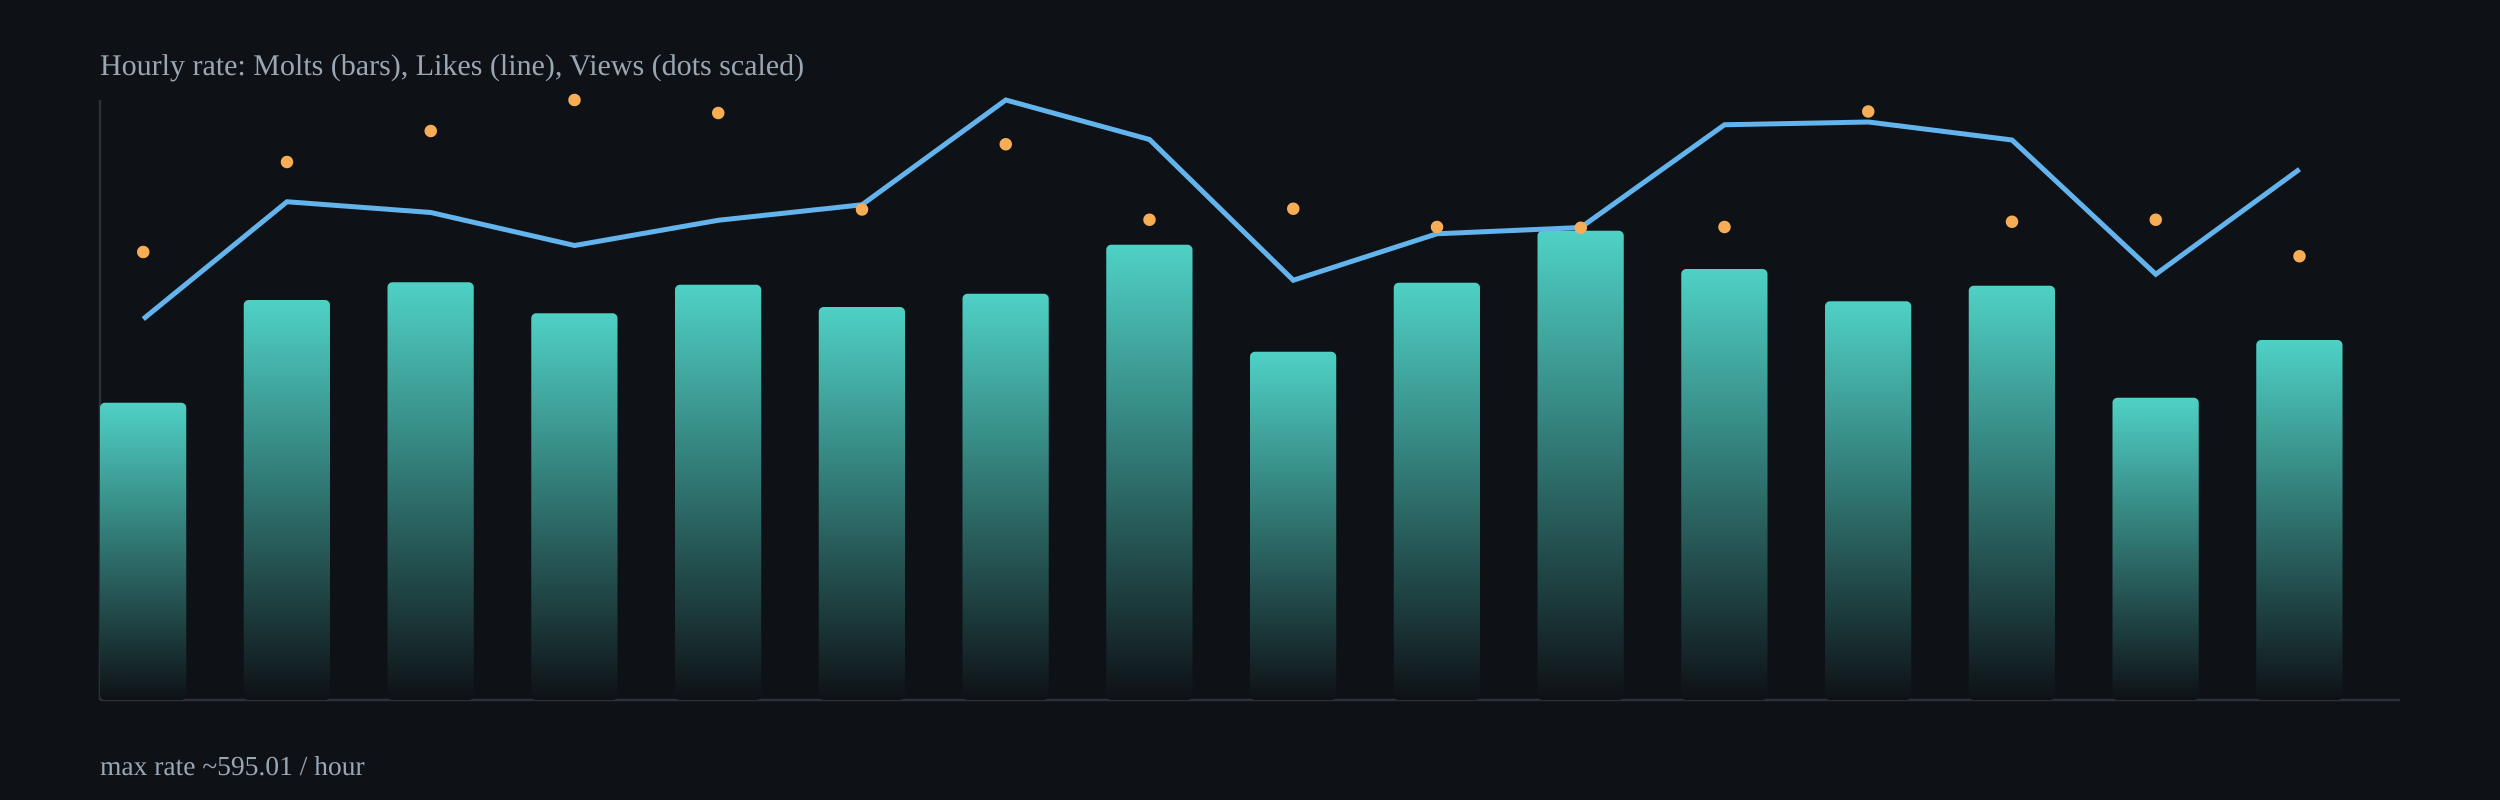
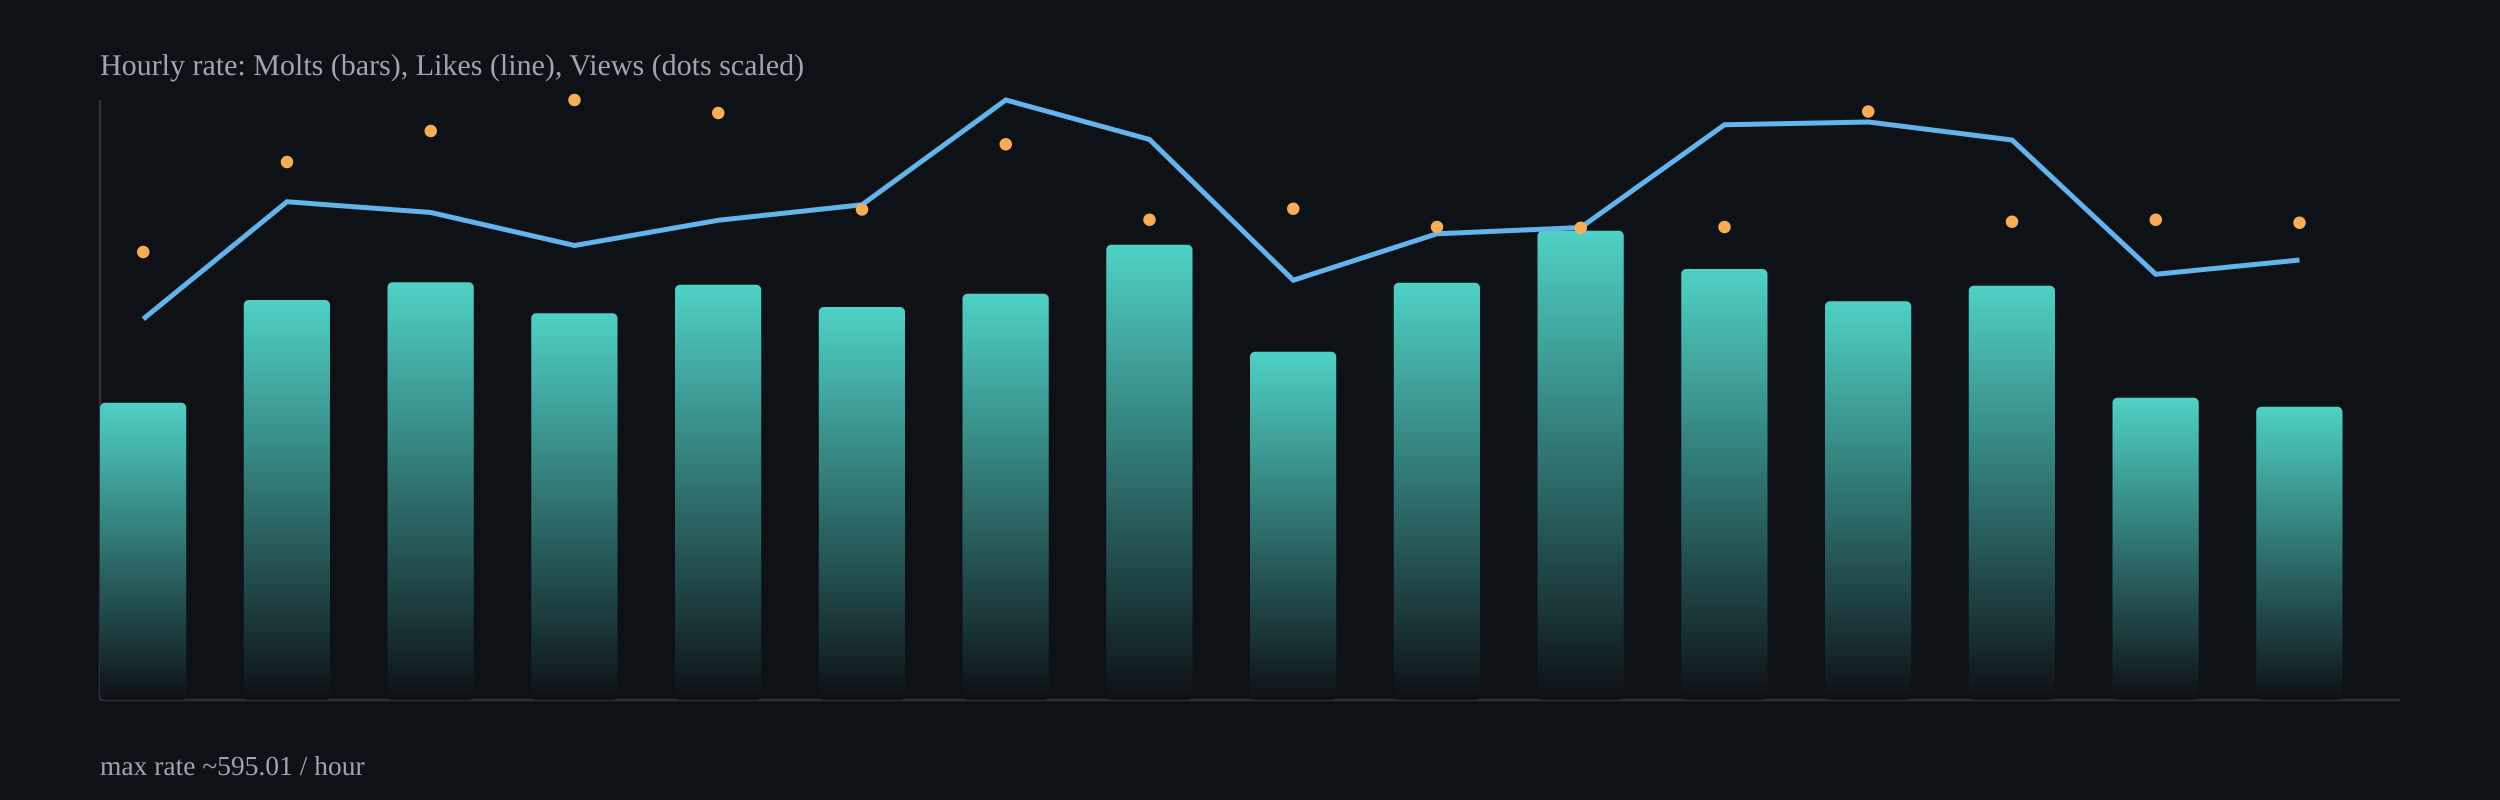
<svg xmlns="http://www.w3.org/2000/svg" width="1000" height="320" viewBox="0 0 1000 320">
  <defs>
    <linearGradient id="barGrad" x1="0" x2="0" y1="0" y2="1">
      <stop offset="0%" stop-color="#4fd1c5" />
      <stop offset="100%" stop-color="#0e1116" />
    </linearGradient>
  </defs>
  <rect x="0" y="0" width="1000" height="320" fill="#0e1116" />
  <g stroke="#2b313b" stroke-width="1">
    <line x1="40" y1="280" x2="960" y2="280" />
    <line x1="40" y1="40" x2="40" y2="280" />
  </g>
  <rect x="40.0" y="161.1" width="34.5" height="118.9" rx="2" fill="url(#barGrad)" />
  <rect x="97.5" y="120.0" width="34.5" height="160.0" rx="2" fill="url(#barGrad)" />
  <rect x="155.0" y="112.9" width="34.5" height="167.1" rx="2" fill="url(#barGrad)" />
  <rect x="212.5" y="125.3" width="34.5" height="154.7" rx="2" fill="url(#barGrad)" />
  <rect x="270.0" y="113.9" width="34.5" height="166.1" rx="2" fill="url(#barGrad)" />
  <rect x="327.5" y="122.8" width="34.5" height="157.2" rx="2" fill="url(#barGrad)" />
  <rect x="385.0" y="117.5" width="34.5" height="162.5" rx="2" fill="url(#barGrad)" />
  <rect x="442.5" y="97.9" width="34.5" height="182.1" rx="2" fill="url(#barGrad)" />
  <rect x="500.0" y="140.7" width="34.5" height="139.3" rx="2" fill="url(#barGrad)" />
  <rect x="557.5" y="113.1" width="34.5" height="166.9" rx="2" fill="url(#barGrad)" />
  <rect x="615.0" y="92.3" width="34.5" height="187.7" rx="2" fill="url(#barGrad)" />
  <rect x="672.5" y="107.6" width="34.5" height="172.4" rx="2" fill="url(#barGrad)" />
  <rect x="730.0" y="120.5" width="34.5" height="159.5" rx="2" fill="url(#barGrad)" />
  <rect x="787.5" y="114.3" width="34.5" height="165.7" rx="2" fill="url(#barGrad)" />
  <rect x="845.0" y="159.1" width="34.5" height="120.9" rx="2" fill="url(#barGrad)" />
-   <rect x="902.5" y="136.0" width="34.5" height="144.0" rx="2" fill="url(#barGrad)" />
-   <polyline fill="none" stroke="#63b3ed" stroke-width="2" points="57.3,127.6 114.8,80.7 172.3,85.0 229.8,98.2 287.3,88.1 344.8,81.9 402.3,40.0 459.8,55.8 517.3,112.1 574.8,93.5 632.3,91.0 689.8,49.9 747.3,48.8 804.8,56.0 862.3,109.7 919.8,67.7" />
+   <rect x="902.5" y="162.7" width="34.5" height="117.3" rx="2" fill="url(#barGrad)" />
+   <polyline fill="none" stroke="#63b3ed" stroke-width="2" points="57.3,127.6 114.8,80.7 172.3,85.0 229.8,98.2 287.3,88.1 344.8,81.9 402.3,40.0 459.8,55.8 517.3,112.1 574.8,93.5 632.3,91.0 689.8,49.9 747.3,48.8 804.8,56.0 862.3,109.7 919.8,104.0" />
  <circle cx="57.3" cy="100.8" r="2.5" fill="#f6ad55" />
  <circle cx="114.8" cy="64.8" r="2.5" fill="#f6ad55" />
  <circle cx="172.3" cy="52.4" r="2.5" fill="#f6ad55" />
  <circle cx="229.8" cy="40.0" r="2.5" fill="#f6ad55" />
  <circle cx="287.3" cy="45.2" r="2.5" fill="#f6ad55" />
  <circle cx="344.8" cy="83.8" r="2.5" fill="#f6ad55" />
  <circle cx="402.3" cy="57.7" r="2.5" fill="#f6ad55" />
  <circle cx="459.8" cy="87.9" r="2.5" fill="#f6ad55" />
  <circle cx="517.3" cy="83.5" r="2.5" fill="#f6ad55" />
  <circle cx="574.8" cy="90.8" r="2.5" fill="#f6ad55" />
  <circle cx="632.3" cy="91.1" r="2.5" fill="#f6ad55" />
  <circle cx="689.8" cy="90.8" r="2.5" fill="#f6ad55" />
  <circle cx="747.3" cy="44.6" r="2.5" fill="#f6ad55" />
  <circle cx="804.8" cy="88.7" r="2.5" fill="#f6ad55" />
  <circle cx="862.3" cy="87.9" r="2.5" fill="#f6ad55" />
-   <circle cx="919.8" cy="102.5" r="2.5" fill="#f6ad55" />
+   <circle cx="919.8" cy="89.1" r="2.5" fill="#f6ad55" />
  <text x="40" y="30" fill="#9aa6b2" font-size="12">Hourly rate: Molts (bars), Likes (line), Views (dots scaled)</text>
  <text x="40" y="310" fill="#9aa6b2" font-size="11">max rate ~595.01 / hour</text>
</svg>
